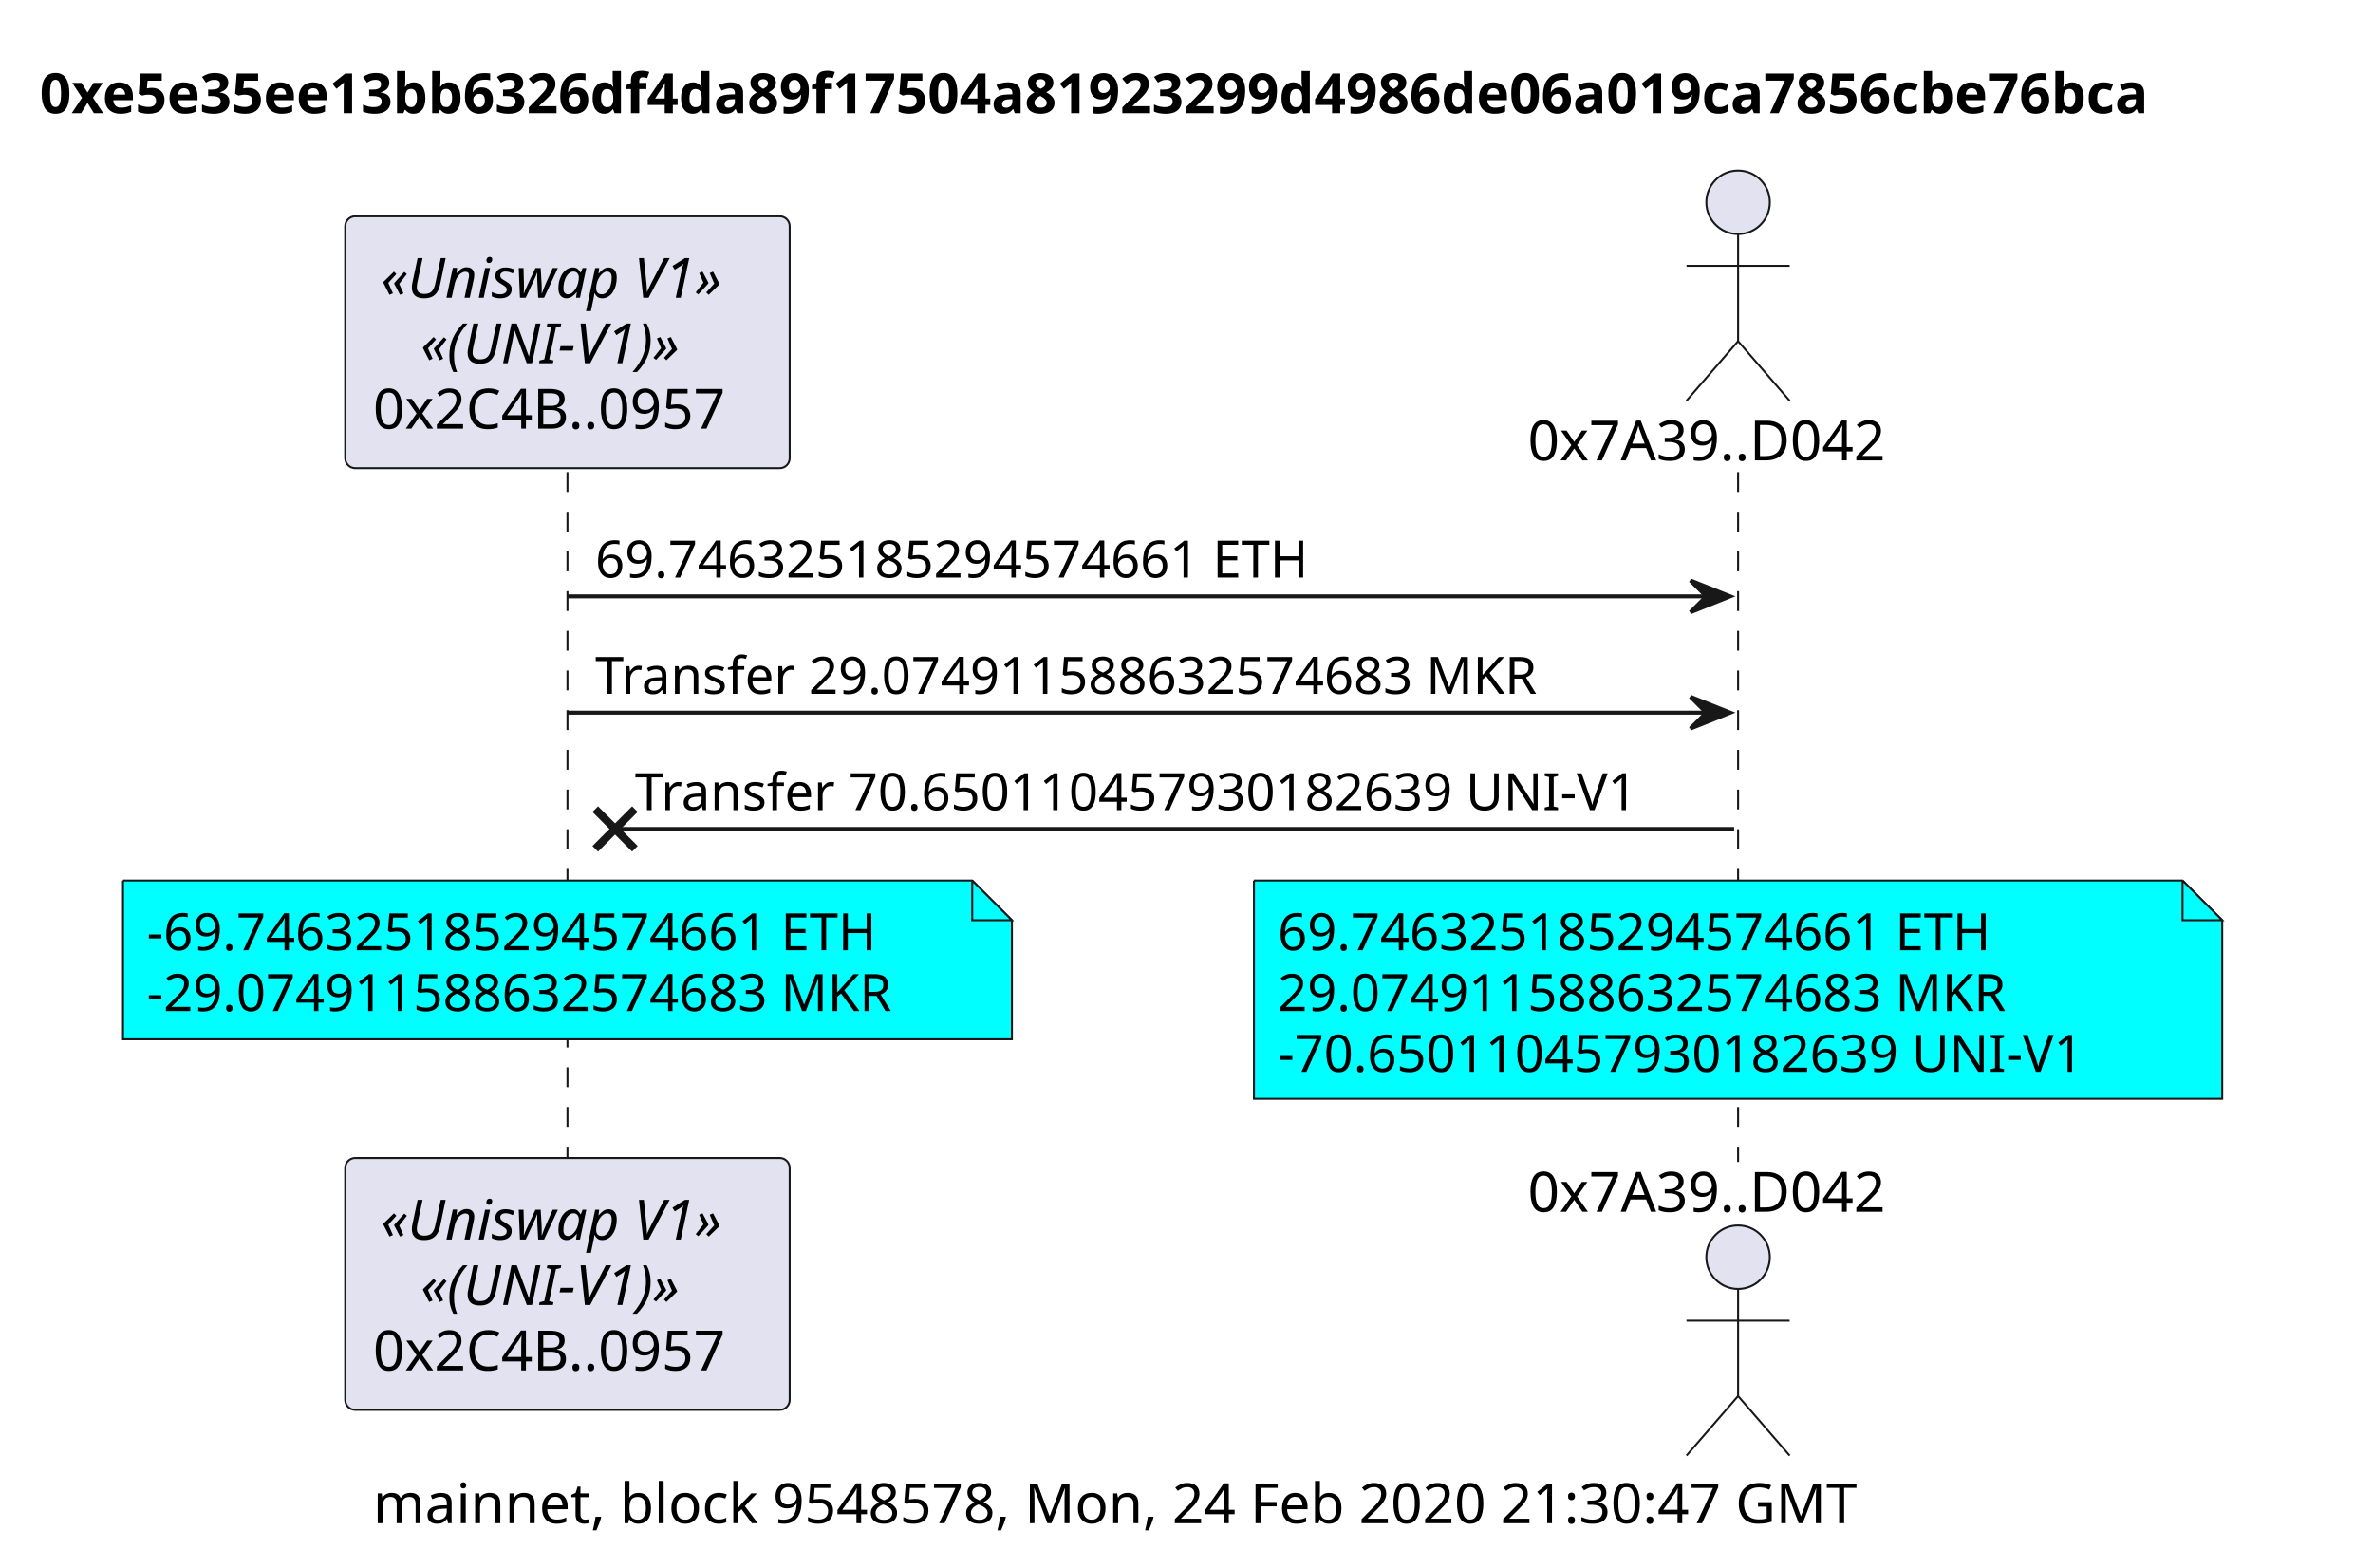
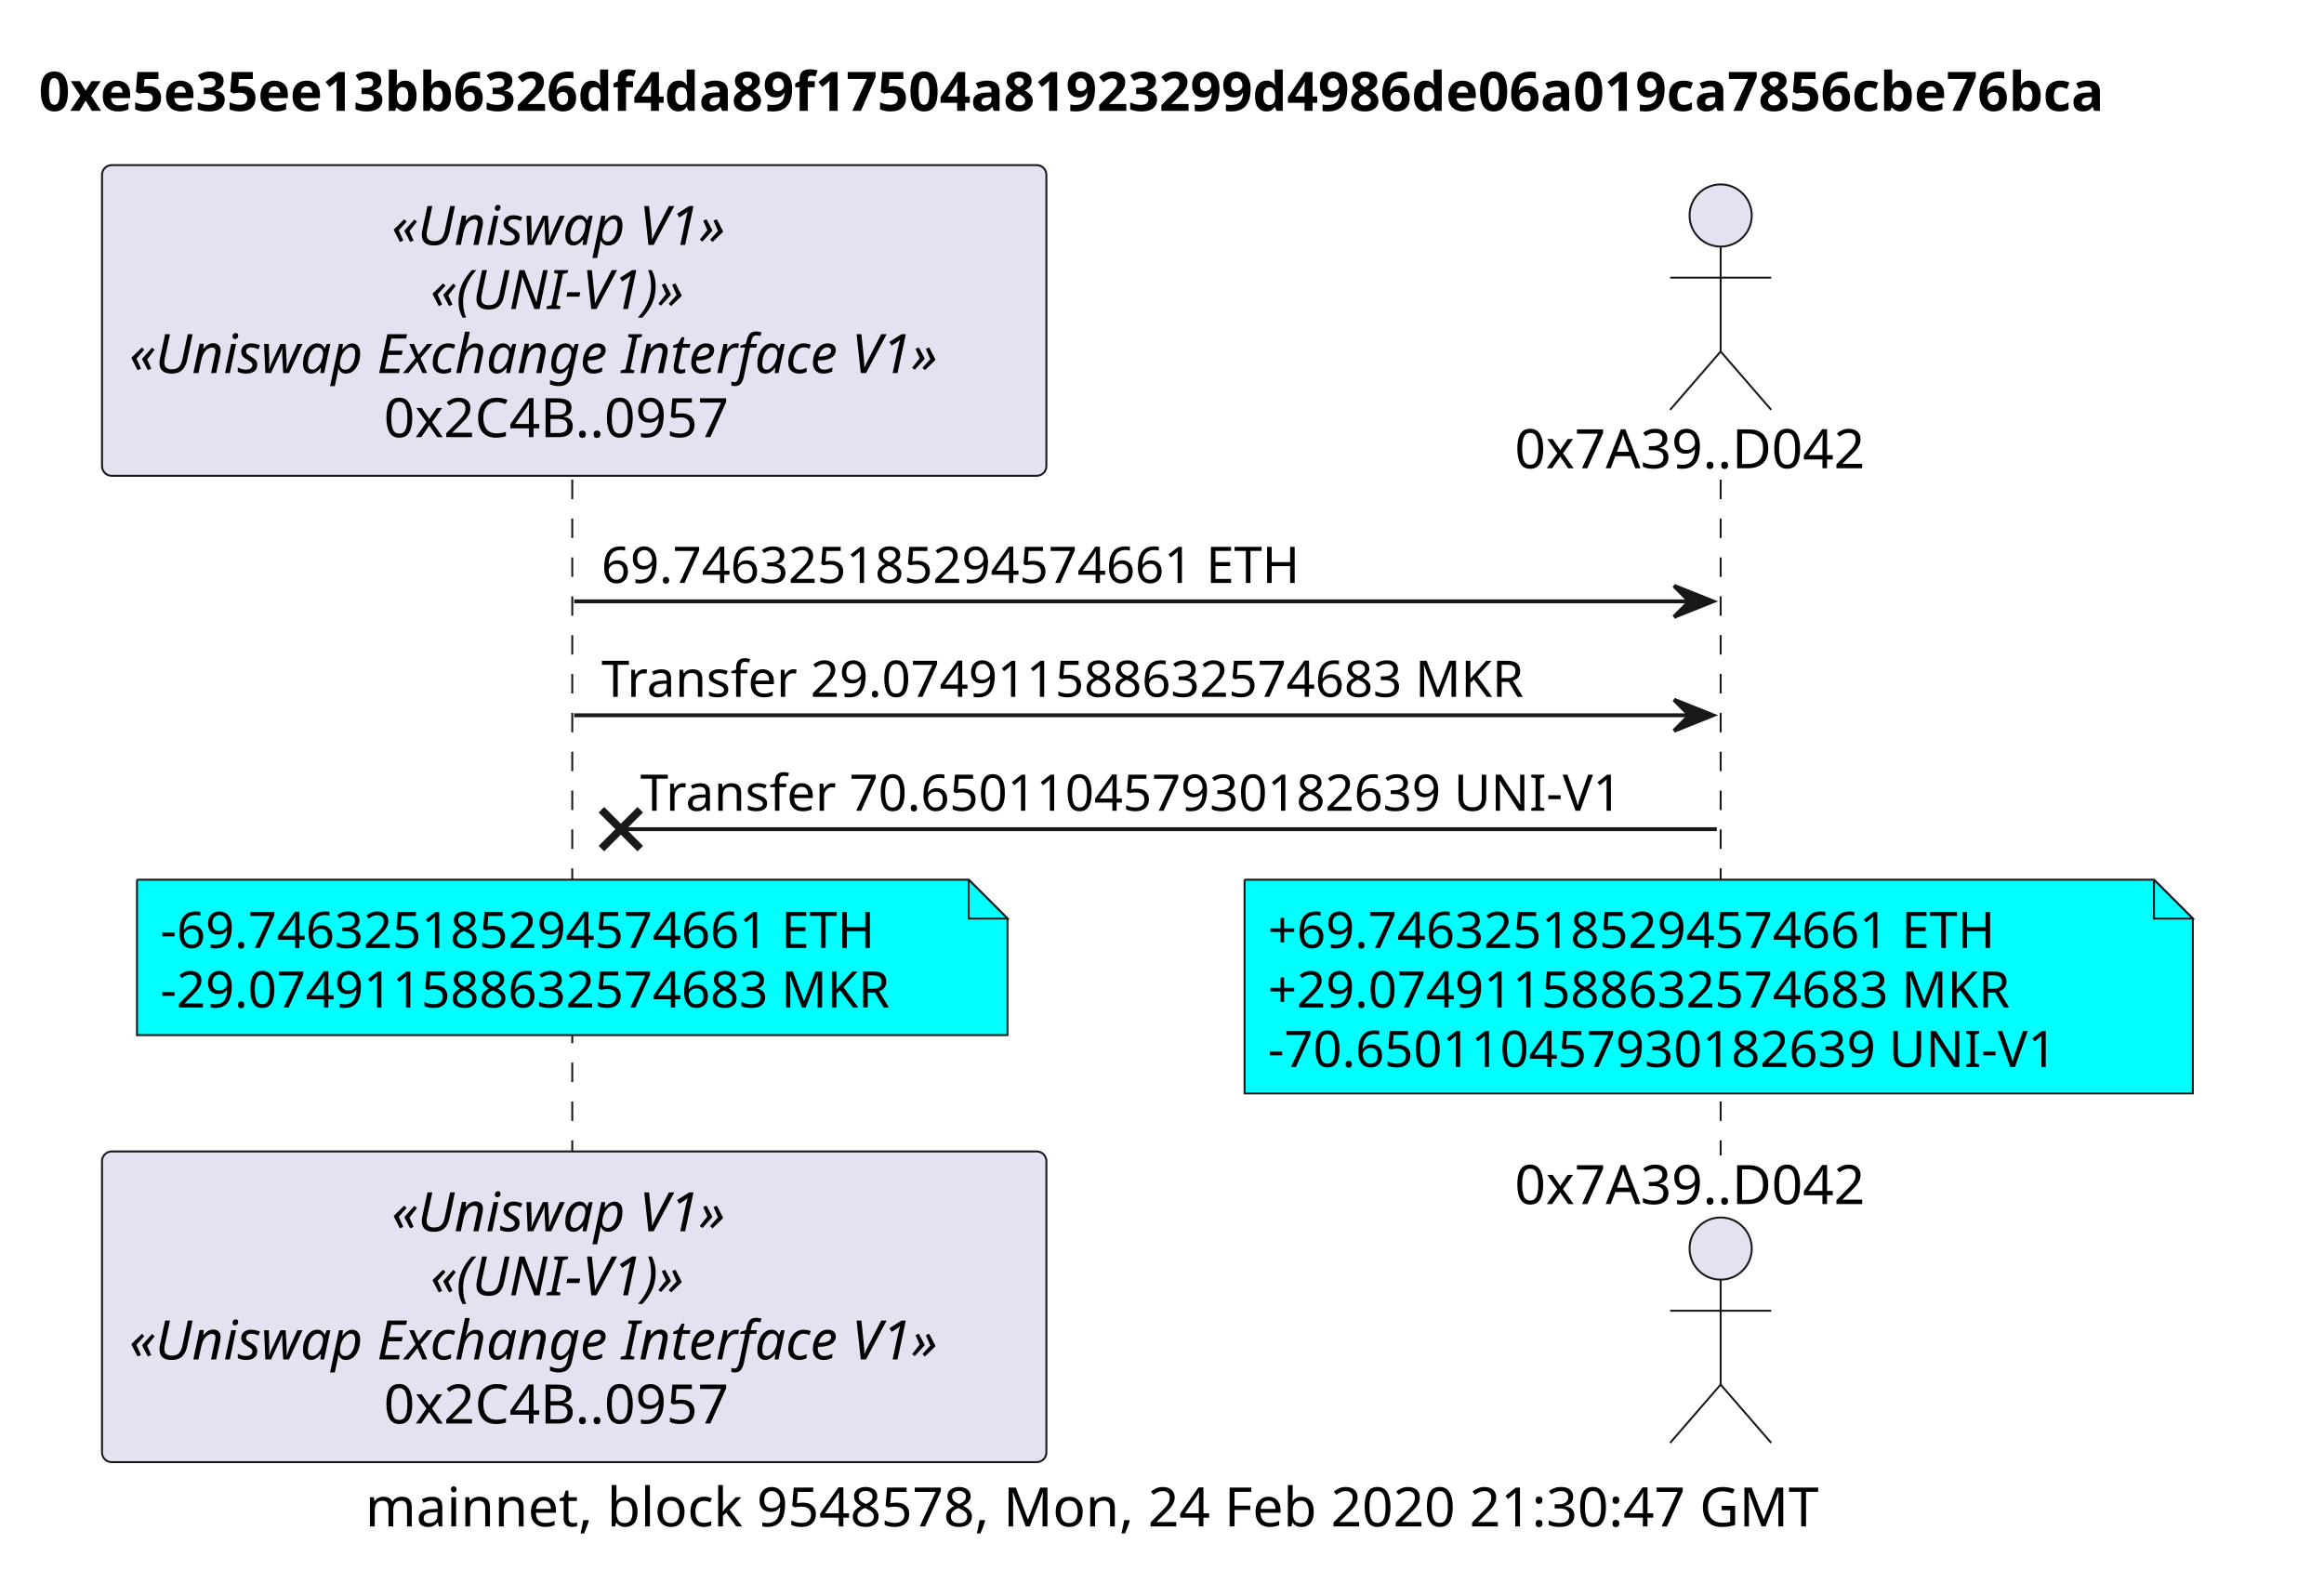
- <svg xmlns="http://www.w3.org/2000/svg" contentStyleType="text/css" height="395px" preserveAspectRatio="none" style="width:598px;height:395px;background:#FFFFFF;" version="1.1" viewBox="0 0 598 395" width="598px" zoomAndPan="magnify">
+ <svg xmlns="http://www.w3.org/2000/svg" contentStyleType="text/css" height="404px" preserveAspectRatio="none" style="width:598px;height:404px;background:#FFFFFF;" version="1.1" viewBox="0 0 598 404" width="598px" zoomAndPan="magnify">
  <defs />
  <g>
    <text fill="#000000" font-family="sans-serif" font-size="14" font-weight="bold" lengthAdjust="spacing" textLength="570" x="10" y="28.535">0xe5e35ee13bb6326df4da89f17504a81923299d4986de06a019ca7856cbe76bca</text>
-     <text fill="#000000" font-family="sans-serif" font-size="14" lengthAdjust="spacing" textLength="402" x="94" y="383.863">mainnet, block 9548578, Mon, 24 Feb 2020 21:30:47 GMT</text>
-     <line style="stroke:#181818;stroke-width:0.5;stroke-dasharray:5.0,5.0;" x1="143" x2="143" y1="118.977" y2="292.84" />
-     <line style="stroke:#181818;stroke-width:0.5;stroke-dasharray:5.0,5.0;" x1="438" x2="438" y1="118.977" y2="292.84" />
-     <rect fill="#E2E2F0" height="63.465" rx="2.5" ry="2.5" style="stroke:#181818;stroke-width:0.5;" width="112" x="87" y="54.512" />
-     <text fill="#000000" font-family="sans-serif" font-size="14" font-style="italic" lengthAdjust="spacing" textLength="94" x="96" y="75.047">«Uniswap V1»</text>
-     <text fill="#000000" font-family="sans-serif" font-size="14" font-style="italic" lengthAdjust="spacing" textLength="74" x="106" y="91.535">«(UNI-V1)»</text>
-     <text fill="#000000" font-family="sans-serif" font-size="14" lengthAdjust="spacing" textLength="98" x="94" y="108.023">0x2C4B..0957</text>
-     <rect fill="#E2E2F0" height="63.465" rx="2.5" ry="2.5" style="stroke:#181818;stroke-width:0.5;" width="112" x="87" y="291.84" />
-     <text fill="#000000" font-family="sans-serif" font-size="14" font-style="italic" lengthAdjust="spacing" textLength="94" x="96" y="312.375">«Uniswap V1»</text>
-     <text fill="#000000" font-family="sans-serif" font-size="14" font-style="italic" lengthAdjust="spacing" textLength="74" x="106" y="328.863">«(UNI-V1)»</text>
-     <text fill="#000000" font-family="sans-serif" font-size="14" lengthAdjust="spacing" textLength="98" x="94" y="345.352">0x2C4B..0957</text>
-     <text fill="#000000" font-family="sans-serif" font-size="14" lengthAdjust="spacing" textLength="100" x="385" y="116.023">0x7A39..D042</text>
-     <ellipse cx="438" cy="50.988" fill="#E2E2F0" rx="8" ry="8" style="stroke:#181818;stroke-width:0.5;" />
-     <path d="M438,58.988 L438,85.988 M425,66.988 L451,66.988 M438,85.988 L425,100.988 M438,85.988 L451,100.988 " fill="none" style="stroke:#181818;stroke-width:0.5;" />
-     <text fill="#000000" font-family="sans-serif" font-size="14" lengthAdjust="spacing" textLength="100" x="385" y="305.375">0x7A39..D042</text>
-     <ellipse cx="438" cy="316.828" fill="#E2E2F0" rx="8" ry="8" style="stroke:#181818;stroke-width:0.5;" />
-     <path d="M438,324.828 L438,351.828 M425,332.828 L451,332.828 M438,351.828 L425,366.828 M438,351.828 L451,366.828 " fill="none" style="stroke:#181818;stroke-width:0.5;" />
-     <polygon fill="#181818" points="426,146.287,436,150.287,426,154.287,430,150.287" style="stroke:#181818;stroke-width:1.0;" />
-     <line style="stroke:#181818;stroke-width:1.0;" x1="143" x2="432" y1="150.287" y2="150.287" />
-     <text fill="#000000" font-family="sans-serif" font-size="13" lengthAdjust="spacing" textLength="193" x="150" y="145.545">69.746325185294574661 ETH</text>
-     <polygon fill="#181818" points="426,175.598,436,179.598,426,183.598,430,179.598" style="stroke:#181818;stroke-width:1.0;" />
-     <line style="stroke:#181818;stroke-width:1.0;" x1="143" x2="432" y1="179.598" y2="179.598" />
-     <text fill="#000000" font-family="sans-serif" font-size="13" lengthAdjust="spacing" textLength="251" x="150" y="174.856">Transfer 29.074911588632574683 MKR</text>
-     <line style="stroke:#181818;stroke-width:2.0;" x1="150" x2="160" y1="203.908" y2="213.908" />
-     <line style="stroke:#181818;stroke-width:2.0;" x1="150" x2="160" y1="213.908" y2="203.908" />
-     <line style="stroke:#181818;stroke-width:1.0;" x1="155" x2="437" y1="208.908" y2="208.908" />
-     <text fill="#000000" font-family="sans-serif" font-size="13" lengthAdjust="spacing" textLength="271" x="160" y="204.166">Transfer 70.650110457930182639 UNI-V1</text>
-     <path d="M31,221.908 L31,261.908 L255,261.908 L255,231.908 L245,221.908 L31,221.908 " fill="#00FFFF" style="stroke:#181818;stroke-width:0.5;" />
-     <path d="M245,221.908 L245,231.908 L255,231.908 L245,221.908 " fill="#00FFFF" style="stroke:#181818;stroke-width:0.5;" />
-     <text fill="#000000" font-family="sans-serif" font-size="13" lengthAdjust="spacing" textLength="201" x="37" y="239.477">-69.746325185294574661 ETH</text>
-     <text fill="#000000" font-family="sans-serif" font-size="13" lengthAdjust="spacing" textLength="203" x="37" y="254.787">-29.074911588632574683 MKR</text>
-     <path d="M316,221.908 L316,276.908 L560,276.908 L560,231.908 L550,221.908 L316,221.908 " fill="#00FFFF" style="stroke:#181818;stroke-width:0.5;" />
-     <path d="M550,221.908 L550,231.908 L560,231.908 L550,221.908 " fill="#00FFFF" style="stroke:#181818;stroke-width:0.5;" />
-     <text fill="#000000" font-family="sans-serif" font-size="13" lengthAdjust="spacing" textLength="193" x="322" y="239.477">69.746325185294574661 ETH</text>
-     <text fill="#000000" font-family="sans-serif" font-size="13" lengthAdjust="spacing" textLength="195" x="322" y="254.787">29.074911588632574683 MKR</text>
-     <text fill="#000000" font-family="sans-serif" font-size="13" lengthAdjust="spacing" textLength="223" x="322" y="270.098">-70.650110457930182639 UNI-V1</text>
+     <text fill="#000000" font-family="sans-serif" font-size="14" lengthAdjust="spacing" textLength="402" x="94" y="392.793">mainnet, block 9548578, Mon, 24 Feb 2020 21:30:47 GMT</text>
+     <line style="stroke:#181818;stroke-width:0.5;stroke-dasharray:5.0,5.0;" x1="147.25" x2="147.25" y1="123.441" y2="297.305" />
+     <line style="stroke:#181818;stroke-width:0.5;stroke-dasharray:5.0,5.0;" x1="442.75" x2="442.75" y1="123.441" y2="297.305" />
+     <rect fill="#E2E2F0" height="79.953" rx="2.5" ry="2.5" style="stroke:#181818;stroke-width:0.5;" width="243" x="26.25" y="42.488" />
+     <text fill="#000000" font-family="sans-serif" font-size="14" font-style="italic" lengthAdjust="spacing" textLength="94" x="100.75" y="63.023">«Uniswap V1»</text>
+     <text fill="#000000" font-family="sans-serif" font-size="14" font-style="italic" lengthAdjust="spacing" textLength="74" x="110.75" y="79.512">«(UNI-V1)»</text>
+     <text fill="#000000" font-family="sans-serif" font-size="14" font-style="italic" lengthAdjust="spacing" textLength="229" x="33.25" y="96">«Uniswap Exchange Interface V1»</text>
+     <text fill="#000000" font-family="sans-serif" font-size="14" lengthAdjust="spacing" textLength="98" x="98.75" y="112.488">0x2C4B..0957</text>
+     <rect fill="#E2E2F0" height="79.953" rx="2.5" ry="2.5" style="stroke:#181818;stroke-width:0.5;" width="243" x="26.25" y="296.305" />
+     <text fill="#000000" font-family="sans-serif" font-size="14" font-style="italic" lengthAdjust="spacing" textLength="94" x="100.75" y="316.84">«Uniswap V1»</text>
+     <text fill="#000000" font-family="sans-serif" font-size="14" font-style="italic" lengthAdjust="spacing" textLength="74" x="110.75" y="333.328">«(UNI-V1)»</text>
+     <text fill="#000000" font-family="sans-serif" font-size="14" font-style="italic" lengthAdjust="spacing" textLength="229" x="33.25" y="349.816">«Uniswap Exchange Interface V1»</text>
+     <text fill="#000000" font-family="sans-serif" font-size="14" lengthAdjust="spacing" textLength="98" x="98.75" y="366.305">0x2C4B..0957</text>
+     <text fill="#000000" font-family="sans-serif" font-size="14" lengthAdjust="spacing" textLength="100" x="389.75" y="120.488">0x7A39..D042</text>
+     <ellipse cx="442.75" cy="55.453" fill="#E2E2F0" rx="8" ry="8" style="stroke:#181818;stroke-width:0.5;" />
+     <path d="M442.75,63.453 L442.75,90.453 M429.75,71.453 L455.75,71.453 M442.75,90.453 L429.75,105.453 M442.75,90.453 L455.75,105.453 " fill="none" style="stroke:#181818;stroke-width:0.5;" />
+     <text fill="#000000" font-family="sans-serif" font-size="14" lengthAdjust="spacing" textLength="100" x="389.75" y="309.84">0x7A39..D042</text>
+     <ellipse cx="442.75" cy="321.293" fill="#E2E2F0" rx="8" ry="8" style="stroke:#181818;stroke-width:0.5;" />
+     <path d="M442.75,329.293 L442.75,356.293 M429.75,337.293 L455.75,337.293 M442.75,356.293 L429.75,371.293 M442.75,356.293 L455.75,371.293 " fill="none" style="stroke:#181818;stroke-width:0.5;" />
+     <polygon fill="#181818" points="430.75,150.752,440.75,154.752,430.75,158.752,434.75,154.752" style="stroke:#181818;stroke-width:1.0;" />
+     <line style="stroke:#181818;stroke-width:1.0;" x1="147.75" x2="436.75" y1="154.752" y2="154.752" />
+     <text fill="#000000" font-family="sans-serif" font-size="13" lengthAdjust="spacing" textLength="193" x="154.75" y="150.01">69.746325185294574661 ETH</text>
+     <polygon fill="#181818" points="430.75,180.062,440.75,184.062,430.75,188.062,434.75,184.062" style="stroke:#181818;stroke-width:1.0;" />
+     <line style="stroke:#181818;stroke-width:1.0;" x1="147.75" x2="436.75" y1="184.062" y2="184.062" />
+     <text fill="#000000" font-family="sans-serif" font-size="13" lengthAdjust="spacing" textLength="251" x="154.75" y="179.32">Transfer 29.074911588632574683 MKR</text>
+     <line style="stroke:#181818;stroke-width:2.0;" x1="154.75" x2="164.75" y1="208.373" y2="218.373" />
+     <line style="stroke:#181818;stroke-width:2.0;" x1="154.75" x2="164.75" y1="218.373" y2="208.373" />
+     <line style="stroke:#181818;stroke-width:1.0;" x1="159.75" x2="441.75" y1="213.373" y2="213.373" />
+     <text fill="#000000" font-family="sans-serif" font-size="13" lengthAdjust="spacing" textLength="271" x="164.75" y="208.631">Transfer 70.650110457930182639 UNI-V1</text>
+     <path d="M35.25,226.373 L35.25,266.373 L259.25,266.373 L259.25,236.373 L249.25,226.373 L35.25,226.373 " fill="#00FFFF" style="stroke:#181818;stroke-width:0.5;" />
+     <path d="M249.25,226.373 L249.25,236.373 L259.25,236.373 L249.25,226.373 " fill="#00FFFF" style="stroke:#181818;stroke-width:0.5;" />
+     <text fill="#000000" font-family="sans-serif" font-size="13" lengthAdjust="spacing" textLength="201" x="41.25" y="243.941">-69.746325185294574661 ETH</text>
+     <text fill="#000000" font-family="sans-serif" font-size="13" lengthAdjust="spacing" textLength="203" x="41.25" y="259.252">-29.074911588632574683 MKR</text>
+     <path d="M320.25,226.373 L320.25,281.373 L564.25,281.373 L564.25,236.373 L554.25,226.373 L320.25,226.373 " fill="#00FFFF" style="stroke:#181818;stroke-width:0.5;" />
+     <path d="M554.25,226.373 L554.25,236.373 L564.25,236.373 L554.25,226.373 " fill="#00FFFF" style="stroke:#181818;stroke-width:0.5;" />
+     <text fill="#000000" font-family="sans-serif" font-size="13" lengthAdjust="spacing" textLength="203" x="326.25" y="243.941">+69.746325185294574661 ETH</text>
+     <text fill="#000000" font-family="sans-serif" font-size="13" lengthAdjust="spacing" textLength="205" x="326.25" y="259.252">+29.074911588632574683 MKR</text>
+     <text fill="#000000" font-family="sans-serif" font-size="13" lengthAdjust="spacing" textLength="223" x="326.25" y="274.562">-70.650110457930182639 UNI-V1</text>
  </g>
</svg>
